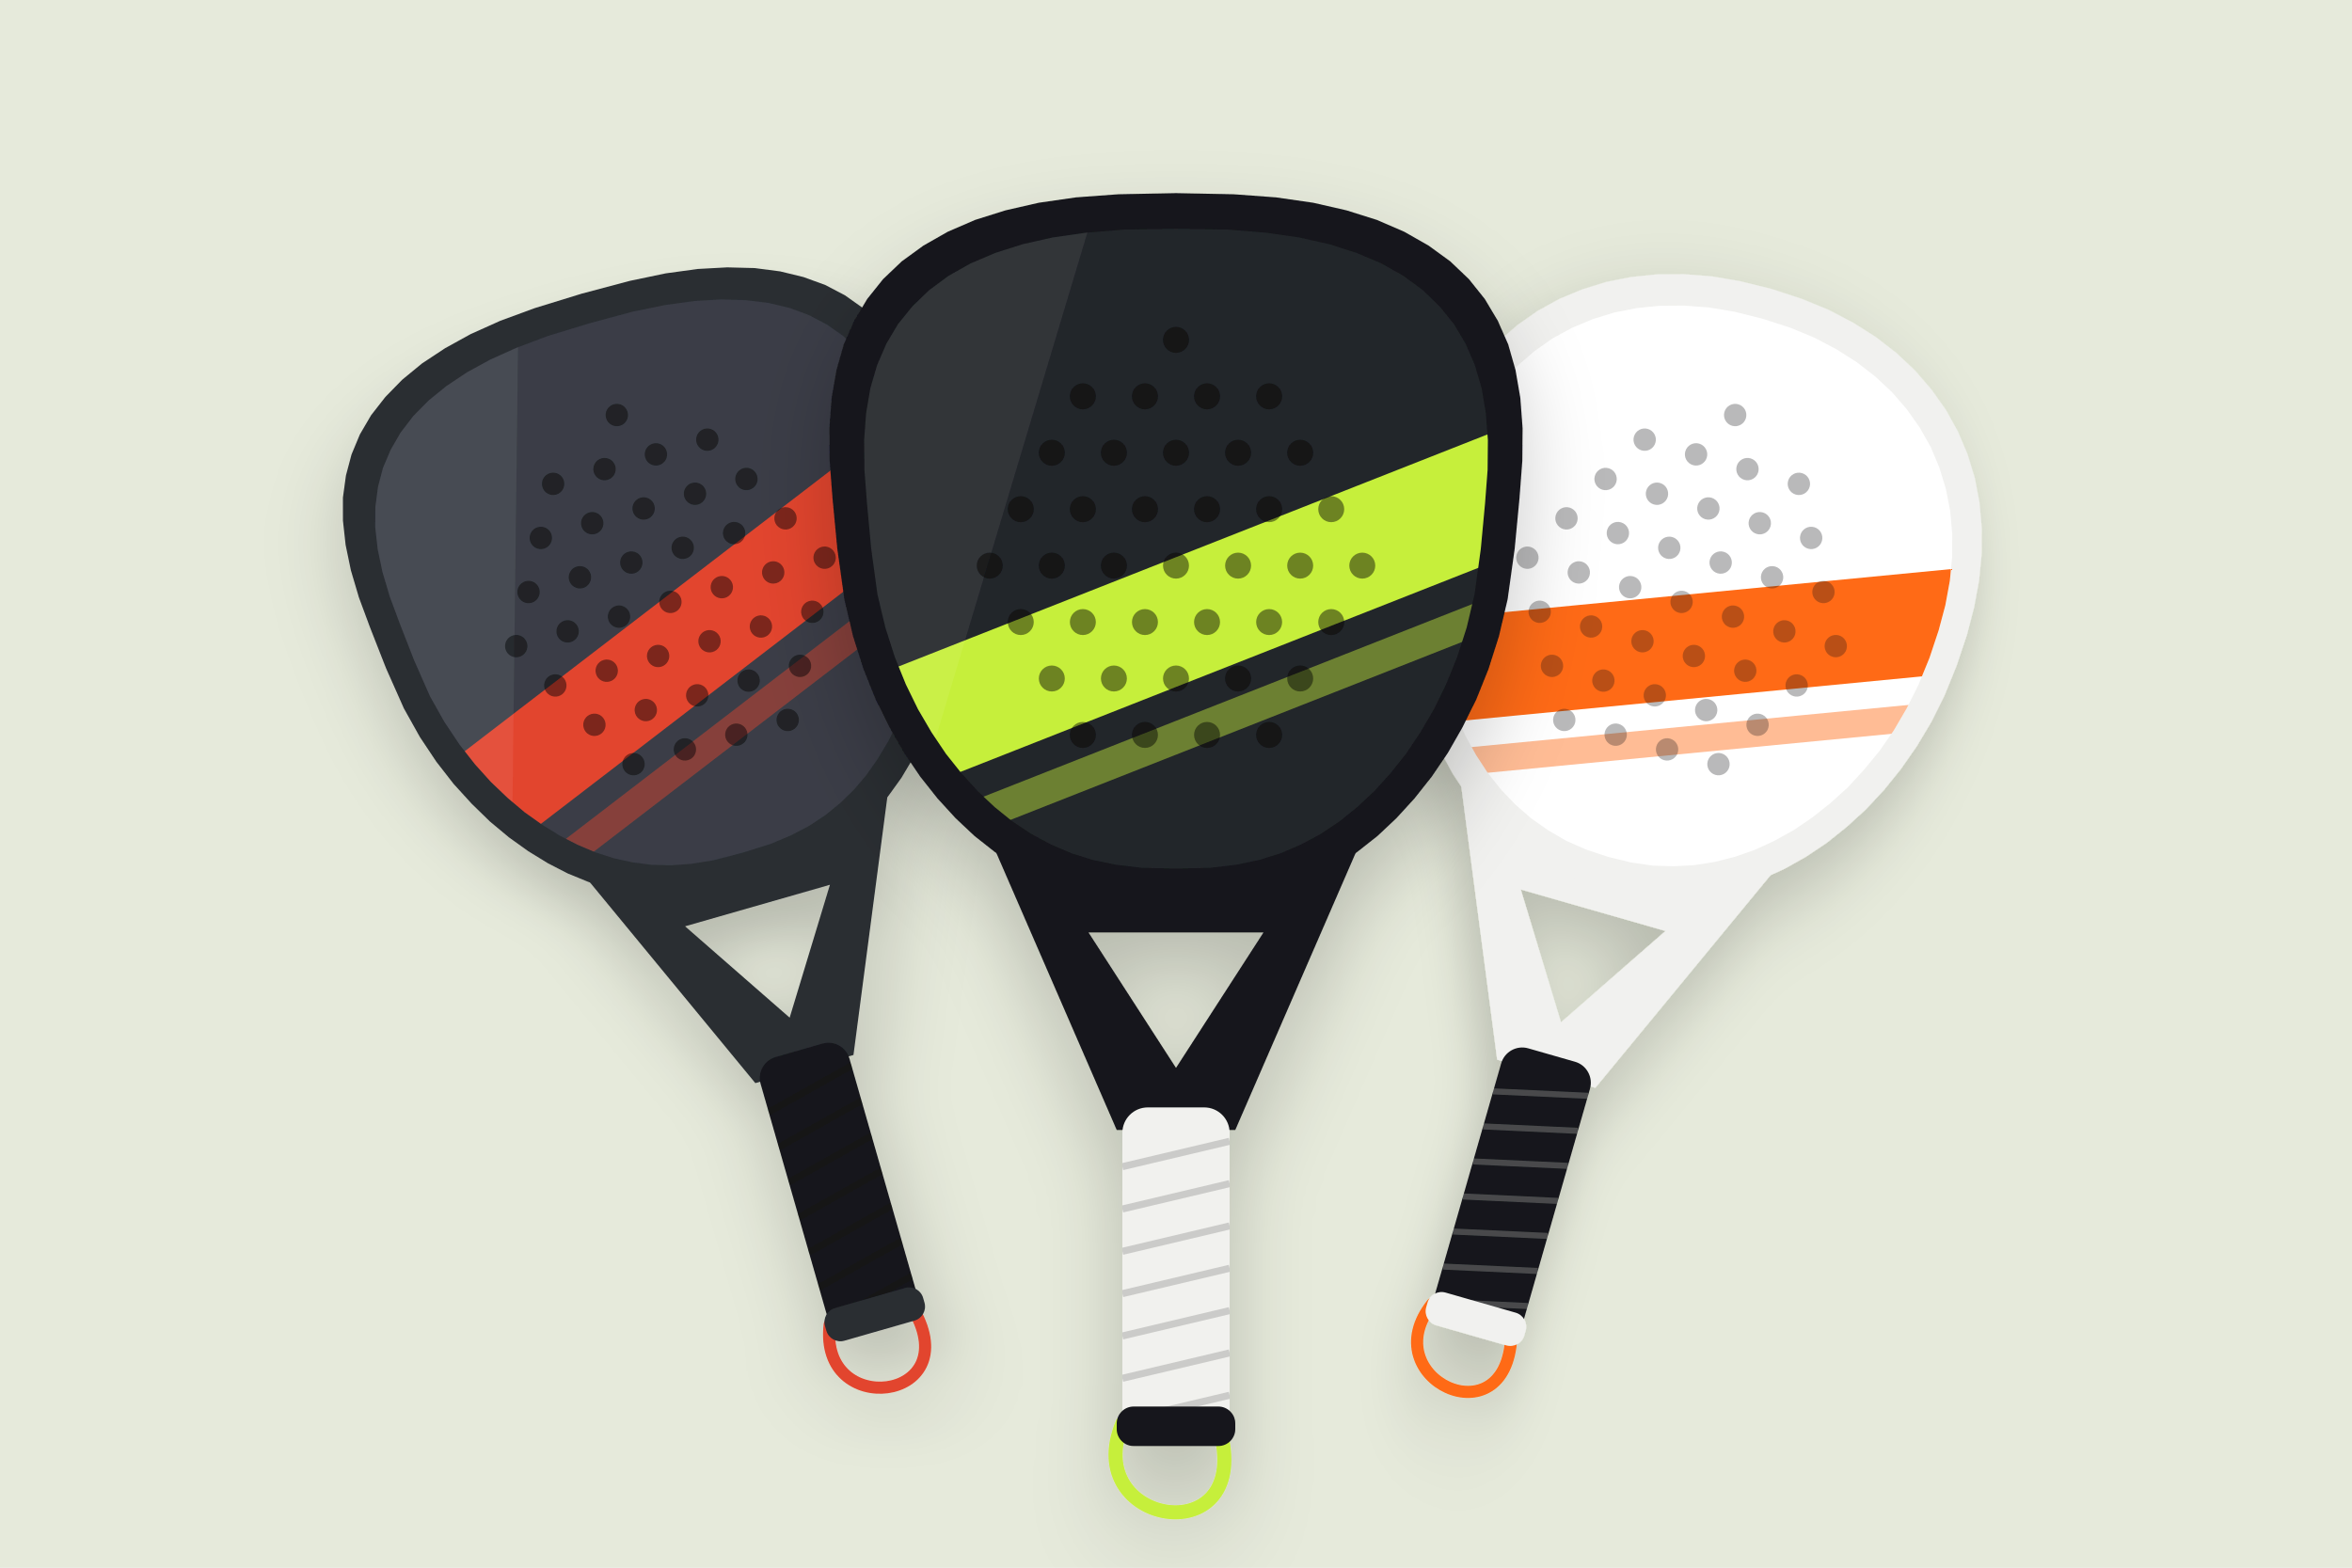
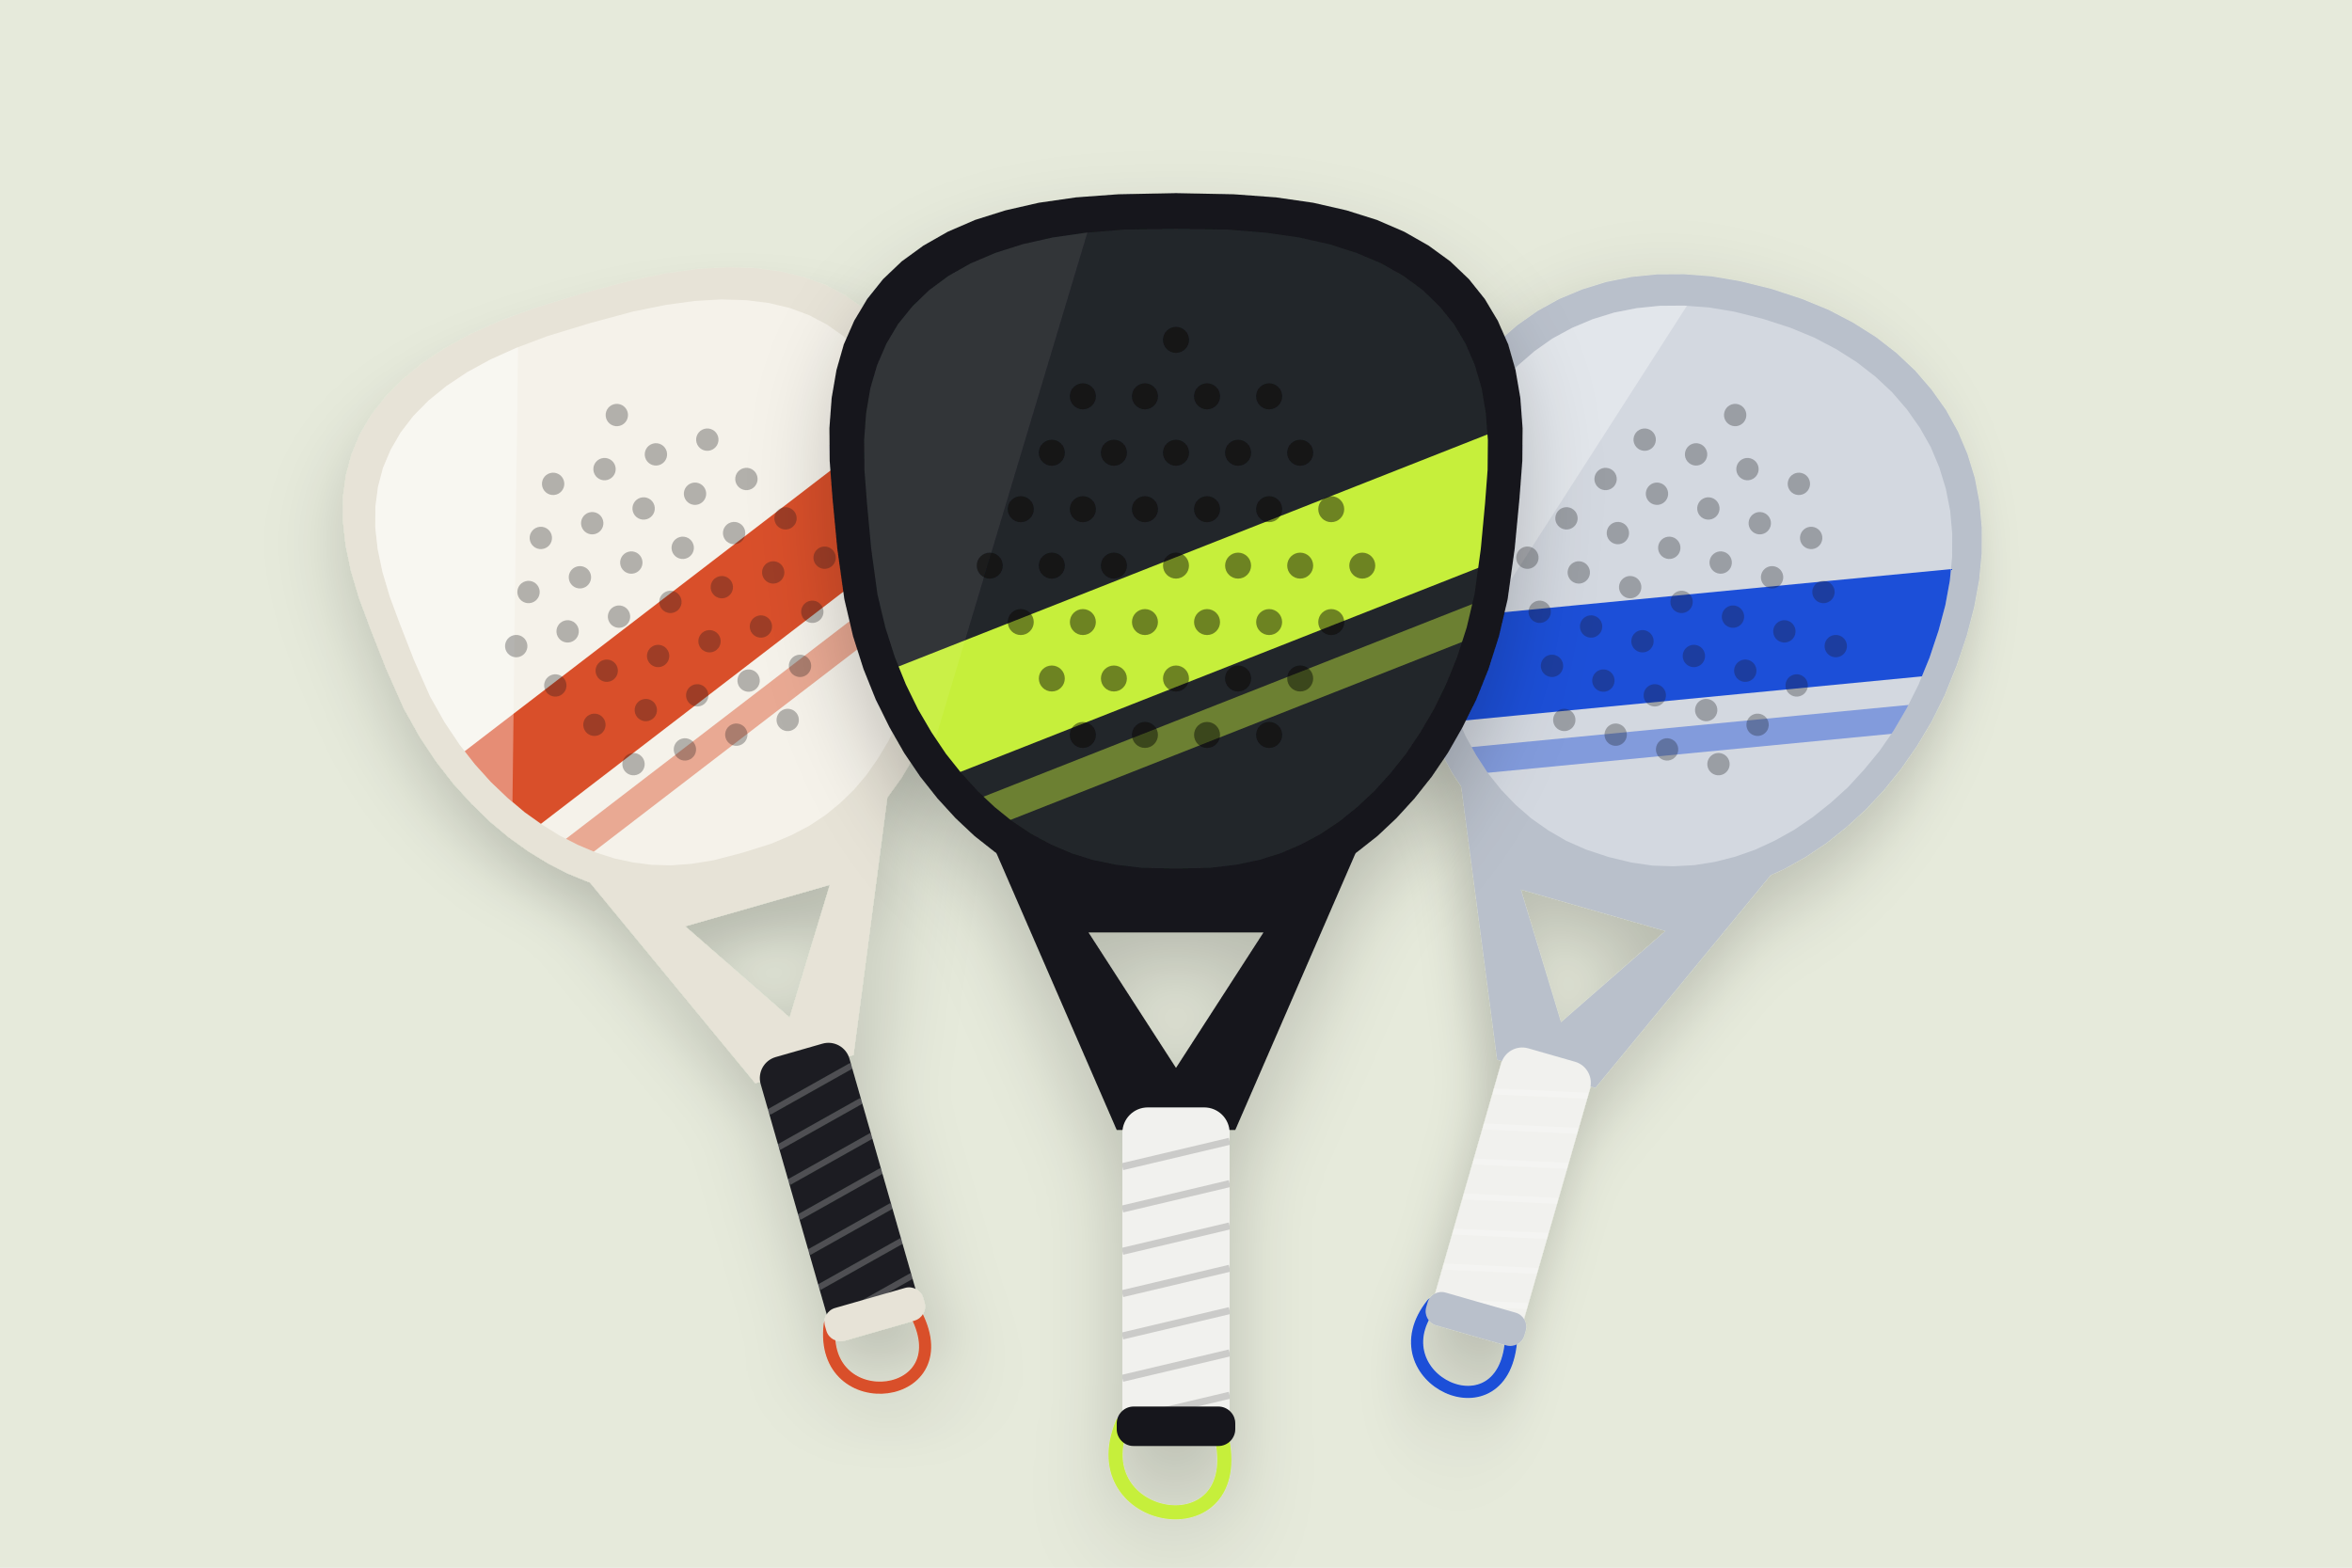
<svg xmlns="http://www.w3.org/2000/svg" viewBox="0 0 600 400">
  <defs>
    <filter id="shadow" x="-30%" y="-20%" width="160%" height="150%">
      <feDropShadow dx="0" dy="14" stdDeviation="14" flood-color="#15171a" flood-opacity=".2" />
    </filter>
    <clipPath id="a-face">
      <path d="M108 0 L105.8 16.1 L103 27.9 L99.6 38.5 L95.7 48.1 L91.4 56.9 L86.6 65.1 L81.5 72.7 L76 79.6 L70.3 85.9 L64.2 91.6 L57.9 96.7 L51.3 101.1 L44.4 104.8 L37.2 107.9 L29.6 110.3 L21.4 112 L12.3 113.1 L0 113.4 L-12.3 113.1 L-21.4 112 L-29.6 110.3 L-37.2 107.9 L-44.4 104.8 L-51.3 101.1 L-57.9 96.7 L-64.2 91.6 L-70.3 85.9 L-76 79.6 L-81.5 72.7 L-86.6 65.1 L-91.4 56.9 L-95.7 48.1 L-99.6 38.5 L-103 27.9 L-105.8 16.1 L-108 0 L-109.5 -16.1 L-110.4 -27.9 L-110.5 -38.5 L-109.8 -48.1 L-108.3 -56.9 L-105.9 -65.1 L-102.6 -72.7 L-98.5 -79.6 L-93.4 -85.9 L-87.5 -91.6 L-80.6 -96.7 L-72.8 -101.1 L-64.1 -104.8 L-54.4 -107.9 L-43.7 -110.3 L-31.9 -112 L-18.4 -113.1 L0 -113.4 L18.4 -113.1 L31.9 -112 L43.7 -110.3 L54.4 -107.9 L64.1 -104.8 L72.8 -101.1 L80.6 -96.7 L87.5 -91.6 L93.4 -85.9 L98.5 -79.6 L102.6 -72.7 L105.9 -65.1 L108.3 -56.9 L109.8 -48.1 L110.5 -38.5 L110.4 -27.9 L109.5 -16.1 Z" />
    </clipPath>
    <clipPath id="a-grip">
      <rect x="-19" y="198" width="38" height="112" rx="9" />
    </clipPath>
    <clipPath id="b-face">
      <path d="M104.4 0 L103.1 11.9 L101.1 22.6 L98.5 32.8 L95.2 42.5 L91.2 51.7 L86.8 60.5 L81.7 68.7 L76.2 76.4 L70.3 83.5 L63.9 89.9 L57.2 95.7 L50 100.8 L42.6 105.1 L34.9 108.7 L26.8 111.5 L18.5 113.6 L9.7 114.8 L0 115.2 L-9.7 114.8 L-18.5 113.6 L-26.8 111.5 L-34.9 108.7 L-42.6 105.1 L-50 100.8 L-57.2 95.7 L-63.9 89.9 L-70.3 83.5 L-76.2 76.4 L-81.7 68.7 L-86.8 60.5 L-91.2 51.7 L-95.2 42.5 L-98.5 32.8 L-101.1 22.6 L-103.1 11.9 L-104.4 0 L-104.9 -11.9 L-104.7 -22.6 L-103.7 -32.8 L-101.9 -42.5 L-99.3 -51.7 L-95.9 -60.5 L-91.7 -68.7 L-86.7 -76.4 L-81 -83.5 L-74.5 -89.9 L-67.3 -95.7 L-59.5 -100.8 L-51.1 -105.1 L-42.1 -108.7 L-32.6 -111.5 L-22.5 -113.6 L-11.9 -114.8 L0 -115.2 L11.9 -114.8 L22.5 -113.6 L32.6 -111.5 L42.1 -108.7 L51.1 -105.1 L59.5 -100.8 L67.3 -95.7 L74.5 -89.9 L81 -83.5 L86.7 -76.4 L91.7 -68.7 L95.9 -60.5 L99.3 -51.7 L101.9 -42.5 L103.7 -32.8 L104.7 -22.6 L104.9 -11.9 Z" />
    </clipPath>
    <clipPath id="b-grip">
      <rect x="-19" y="200" width="38" height="112" rx="9" />
    </clipPath>
    <clipPath id="c-face">
      <path d="M108 0 L105.8 16.1 L103 27.9 L99.6 38.5 L95.7 48.1 L91.4 56.9 L86.6 65.1 L81.5 72.7 L76 79.6 L70.3 85.9 L64.2 91.6 L57.9 96.7 L51.3 101.1 L44.4 104.8 L37.2 107.9 L29.6 110.3 L21.4 112 L12.3 113.1 L0 113.4 L-12.3 113.1 L-21.4 112 L-29.6 110.3 L-37.2 107.9 L-44.4 104.8 L-51.3 101.1 L-57.9 96.7 L-64.2 91.6 L-70.3 85.9 L-76 79.6 L-81.5 72.7 L-86.6 65.1 L-91.4 56.9 L-95.7 48.1 L-99.6 38.5 L-103 27.9 L-105.8 16.1 L-108 0 L-109.5 -16.1 L-110.4 -27.9 L-110.5 -38.5 L-109.8 -48.1 L-108.3 -56.9 L-105.9 -65.1 L-102.6 -72.7 L-98.5 -79.6 L-93.4 -85.9 L-87.5 -91.6 L-80.6 -96.7 L-72.8 -101.1 L-64.1 -104.8 L-54.4 -107.9 L-43.7 -110.3 L-31.9 -112 L-18.4 -113.1 L0 -113.4 L18.4 -113.1 L31.9 -112 L43.7 -110.3 L54.4 -107.9 L64.1 -104.8 L72.8 -101.1 L80.6 -96.7 L87.5 -91.6 L93.4 -85.9 L98.5 -79.6 L102.6 -72.7 L105.9 -65.1 L108.3 -56.9 L109.8 -48.1 L110.5 -38.5 L110.4 -27.9 L109.5 -16.1 Z" />
    </clipPath>
    <clipPath id="c-grip">
      <rect x="-19" y="198" width="38" height="112" rx="9" />
    </clipPath>
  </defs>
  <rect width="600" height="400" fill="#e6eadb" />
  <g transform="translate(170 150) rotate(-16) scale(0.62)" filter="url(#shadow)">
    <g>
-       <path d="M-19 310 C -34 346, 26 356, 16 314" fill="none" stroke="#e2452f" stroke-width="5" stroke-linecap="round" />
-       <path fill-rule="evenodd" fill="#2a2d33" d="M-74 84 L74 84 L21 206 L-21 206 Z M-31 136 L31 136 L0 184 Z" />
-       <rect x="-19" y="198" width="38" height="118" rx="9" fill="#15171a" />
-       <g stroke="rgba(0,0,0,.16)" stroke-width="2.5" clip-path="url(#a-grip)">
+       <path d="M-19 310 C -34 346, 26 356, 16 314" fill="none" stroke="#d9502b" stroke-width="5" stroke-linecap="round" />
+       <path fill-rule="evenodd" fill="#e7e3d7" d="M-74 84 L74 84 L21 206 L-21 206 Z M-31 136 L31 136 L0 184 Z" />
+       <rect x="-19" y="198" width="38" height="118" rx="9" fill="#1d1f23" />
+       <g stroke="rgba(255,255,255,.22)" stroke-width="2.5" clip-path="url(#a-grip)">
        <path d="M-19 219 L19 210" />
        <path d="M-19 234 L19 225" />
        <path d="M-19 249 L19 240" />
        <path d="M-19 264 L19 255" />
        <path d="M-19 279 L19 270" />
        <path d="M-19 294 L19 285" />
        <path d="M-19 309 L19 300" />
      </g>
-       <rect x="-21" y="304" width="42" height="14" rx="6" fill="#2a2d33" />
-       <path d="M120 0 L117.5 17.9 L114.4 31.1 L110.7 42.7 L106.4 53.4 L101.5 63.3 L96.3 72.4 L90.6 80.8 L84.5 88.5 L78.1 95.5 L71.4 101.8 L64.3 107.4 L57 112.3 L49.3 116.5 L41.3 119.9 L32.8 122.6 L23.7 124.5 L13.6 125.6 L0 126 L-13.6 125.6 L-23.7 124.5 L-32.8 122.6 L-41.3 119.9 L-49.3 116.5 L-57 112.3 L-64.3 107.4 L-71.4 101.8 L-78.1 95.5 L-84.5 88.5 L-90.6 80.8 L-96.3 72.4 L-101.5 63.3 L-106.4 53.4 L-110.7 42.7 L-114.4 31.1 L-117.5 17.9 L-120 0 L-121.7 -17.9 L-122.7 -31.1 L-122.8 -42.7 L-122 -53.4 L-120.3 -63.3 L-117.7 -72.4 L-114 -80.8 L-109.4 -88.5 L-103.8 -95.5 L-97.2 -101.8 L-89.5 -107.4 L-80.9 -112.3 L-71.2 -116.5 L-60.4 -119.9 L-48.6 -122.6 L-35.4 -124.5 L-20.4 -125.6 L0 -126 L20.4 -125.6 L35.4 -124.5 L48.6 -122.6 L60.4 -119.9 L71.2 -116.5 L80.9 -112.3 L89.5 -107.4 L97.2 -101.8 L103.8 -95.5 L109.4 -88.5 L114 -80.8 L117.7 -72.4 L120.3 -63.3 L122 -53.4 L122.8 -42.7 L122.7 -31.1 L121.7 -17.9 Z" fill="#2a2d33" />
-       <path d="M108 0 L105.8 16.1 L103 27.9 L99.6 38.5 L95.7 48.1 L91.4 56.9 L86.6 65.1 L81.5 72.7 L76 79.6 L70.3 85.9 L64.2 91.6 L57.9 96.7 L51.3 101.1 L44.4 104.8 L37.2 107.9 L29.6 110.3 L21.4 112 L12.3 113.1 L0 113.4 L-12.3 113.1 L-21.4 112 L-29.6 110.3 L-37.2 107.9 L-44.4 104.8 L-51.3 101.1 L-57.9 96.7 L-64.2 91.6 L-70.3 85.9 L-76 79.6 L-81.5 72.7 L-86.6 65.1 L-91.4 56.9 L-95.7 48.1 L-99.6 38.5 L-103 27.9 L-105.8 16.1 L-108 0 L-109.5 -16.1 L-110.4 -27.9 L-110.5 -38.5 L-109.8 -48.1 L-108.3 -56.9 L-105.9 -65.1 L-102.6 -72.7 L-98.5 -79.6 L-93.4 -85.9 L-87.5 -91.6 L-80.6 -96.7 L-72.8 -101.1 L-64.1 -104.8 L-54.4 -107.9 L-43.7 -110.3 L-31.9 -112 L-18.4 -113.1 L0 -113.4 L18.4 -113.1 L31.9 -112 L43.7 -110.3 L54.4 -107.9 L64.1 -104.8 L72.8 -101.1 L80.6 -96.7 L87.5 -91.6 L93.4 -85.9 L98.5 -79.6 L102.6 -72.7 L105.9 -65.1 L108.3 -56.9 L109.8 -48.1 L110.5 -38.5 L110.4 -27.9 L109.5 -16.1 Z" fill="#3a3e46" />
+       <rect x="-21" y="304" width="42" height="14" rx="6" fill="#e7e3d7" />
+       <path d="M120 0 L117.5 17.9 L114.4 31.1 L110.7 42.7 L106.4 53.4 L101.5 63.3 L96.3 72.4 L90.6 80.8 L84.5 88.5 L78.1 95.5 L71.4 101.8 L64.3 107.4 L57 112.3 L49.3 116.5 L41.3 119.9 L32.8 122.6 L23.7 124.5 L13.6 125.6 L0 126 L-13.6 125.6 L-23.7 124.5 L-32.8 122.6 L-41.3 119.9 L-49.3 116.5 L-57 112.3 L-64.3 107.4 L-71.4 101.8 L-78.1 95.5 L-84.5 88.5 L-90.6 80.8 L-96.3 72.4 L-101.5 63.3 L-106.4 53.4 L-110.7 42.7 L-114.4 31.1 L-117.5 17.9 L-120 0 L-121.7 -17.9 L-122.7 -31.1 L-122.8 -42.7 L-122 -53.4 L-120.3 -63.3 L-117.7 -72.4 L-114 -80.8 L-109.4 -88.5 L-103.8 -95.5 L-97.2 -101.8 L-89.5 -107.4 L-80.9 -112.3 L-71.2 -116.5 L-60.4 -119.9 L-48.6 -122.6 L-35.4 -124.5 L-20.4 -125.6 L0 -126 L20.4 -125.6 L35.4 -124.5 L48.6 -122.6 L60.4 -119.9 L71.2 -116.5 L80.9 -112.3 L89.5 -107.4 L97.2 -101.8 L103.8 -95.5 L109.4 -88.5 L114 -80.8 L117.7 -72.4 L120.3 -63.3 L122 -53.4 L122.8 -42.7 L122.7 -31.1 L121.7 -17.9 Z" fill="#e7e3d7" />
+       <path d="M108 0 L105.8 16.1 L103 27.9 L99.6 38.5 L95.7 48.1 L91.4 56.9 L86.6 65.1 L81.5 72.7 L76 79.6 L70.3 85.9 L64.2 91.6 L57.9 96.7 L51.3 101.1 L44.4 104.8 L37.2 107.9 L29.6 110.3 L21.4 112 L12.3 113.1 L0 113.4 L-12.3 113.1 L-21.4 112 L-29.6 110.3 L-37.2 107.9 L-44.4 104.8 L-51.3 101.1 L-57.9 96.7 L-64.2 91.6 L-70.3 85.9 L-76 79.6 L-81.5 72.7 L-86.6 65.1 L-91.4 56.9 L-95.7 48.1 L-99.6 38.5 L-103 27.9 L-105.8 16.1 L-108 0 L-109.5 -16.1 L-110.4 -27.9 L-110.5 -38.5 L-109.8 -48.1 L-108.3 -56.9 L-105.9 -65.1 L-102.6 -72.7 L-98.5 -79.6 L-93.4 -85.9 L-87.5 -91.6 L-80.6 -96.7 L-72.8 -101.1 L-64.1 -104.8 L-54.4 -107.9 L-43.7 -110.3 L-31.9 -112 L-18.4 -113.1 L0 -113.4 L18.4 -113.1 L31.9 -112 L43.7 -110.3 L54.4 -107.9 L64.1 -104.8 L72.8 -101.1 L80.6 -96.7 L87.5 -91.6 L93.4 -85.9 L98.5 -79.6 L102.6 -72.7 L105.9 -65.1 L108.3 -56.9 L109.8 -48.1 L110.5 -38.5 L110.4 -27.9 L109.5 -16.1 Z" fill="#f5f2ea" />
      <g clip-path="url(#a-face)">
-         <path d="M-170 70 L170 -64 L170 -18 L-170 116 Z" fill="#e2452f" />
-         <path d="M-170 128 L170 -6 L170 6 L-170 140 Z" fill="#e2452f" opacity=".45" />
+         <path d="M-170 70 L170 -64 L170 -18 L-170 116 Z" fill="#d9502b" />
+         <path d="M-170 128 L170 -6 L170 6 L-170 140 Z" fill="#d9502b" opacity=".45" />
+         <path d="M-150 -150 L-20 -150 L-110 150 L-150 150 Z" fill="#fff" opacity="0.35" />
+       </g>
+       <g fill="rgba(21,23,26,.3)">
+         <circle cx="0" cy="-74" r="4.6" />
+         <circle cx="-33" cy="-54" r="4.6" />
+         <circle cx="-11" cy="-54" r="4.6" />
+         <circle cx="11" cy="-54" r="4.6" />
+         <circle cx="33" cy="-54" r="4.6" />
+         <circle cx="-44" cy="-34" r="4.6" />
+         <circle cx="-22" cy="-34" r="4.6" />
+         <circle cx="0" cy="-34" r="4.6" />
+         <circle cx="22" cy="-34" r="4.6" />
+         <circle cx="44" cy="-34" r="4.6" />
+         <circle cx="-55" cy="-14" r="4.6" />
+         <circle cx="-33" cy="-14" r="4.6" />
+         <circle cx="-11" cy="-14" r="4.6" />
+         <circle cx="11" cy="-14" r="4.6" />
+         <circle cx="33" cy="-14" r="4.6" />
+         <circle cx="55" cy="-14" r="4.6" />
+         <circle cx="-66" cy="6" r="4.6" />
+         <circle cx="-44" cy="6" r="4.6" />
+         <circle cx="-22" cy="6" r="4.6" />
+         <circle cx="0" cy="6" r="4.6" />
+         <circle cx="22" cy="6" r="4.6" />
+         <circle cx="44" cy="6" r="4.6" />
+         <circle cx="66" cy="6" r="4.6" />
+         <circle cx="-55" cy="26" r="4.6" />
+         <circle cx="-33" cy="26" r="4.6" />
+         <circle cx="-11" cy="26" r="4.6" />
+         <circle cx="11" cy="26" r="4.6" />
+         <circle cx="33" cy="26" r="4.6" />
+         <circle cx="55" cy="26" r="4.6" />
+         <circle cx="-44" cy="46" r="4.6" />
+         <circle cx="-22" cy="46" r="4.6" />
+         <circle cx="0" cy="46" r="4.6" />
+         <circle cx="22" cy="46" r="4.6" />
+         <circle cx="44" cy="46" r="4.6" />
+         <circle cx="-33" cy="66" r="4.6" />
+         <circle cx="-11" cy="66" r="4.6" />
+         <circle cx="11" cy="66" r="4.6" />
+         <circle cx="33" cy="66" r="4.6" />
+       </g>
+     </g>
+   </g>
+   <g transform="translate(430 150) rotate(16) scale(0.62)" filter="url(#shadow)">
+     <g>
+       <path d="M-19 312 C -34 348, 26 358, 16 316" fill="none" stroke="#1f4fd8" stroke-width="5" stroke-linecap="round" />
+       <path fill-rule="evenodd" fill="#b9c0cb" d="M-74 86 L74 86 L21 208 L-21 208 Z M-31 138 L31 138 L0 186 Z" />
+       <rect x="-19" y="200" width="38" height="118" rx="9" fill="#f1f1ee" />
+       <g stroke="rgba(255,255,255,.22)" stroke-width="2.5" clip-path="url(#b-grip)">
+         <path d="M-19 221 L19 212" />
+         <path d="M-19 236 L19 227" />
+         <path d="M-19 251 L19 242" />
+         <path d="M-19 266 L19 257" />
+         <path d="M-19 281 L19 272" />
+         <path d="M-19 296 L19 287" />
+         <path d="M-19 311 L19 302" />
+       </g>
+       <rect x="-21" y="306" width="42" height="14" rx="6" fill="#b9c0cb" />
+       <path d="M116 0 L114.6 13.2 L112.4 25.1 L109.4 36.4 L105.7 47.2 L101.4 57.4 L96.4 67.2 L90.8 76.3 L84.7 84.9 L78.1 92.7 L71 99.9 L63.5 106.3 L55.6 112 L47.3 116.8 L38.7 120.8 L29.8 123.9 L20.5 126.2 L10.8 127.5 L0 128 L-10.8 127.5 L-20.5 126.2 L-29.8 123.9 L-38.7 120.8 L-47.3 116.8 L-55.6 112 L-63.5 106.3 L-71 99.9 L-78.1 92.7 L-84.7 84.9 L-90.8 76.3 L-96.4 67.2 L-101.4 57.4 L-105.7 47.2 L-109.4 36.4 L-112.4 25.1 L-114.6 13.2 L-116 0 L-116.6 -13.2 L-116.3 -25.1 L-115.2 -36.4 L-113.2 -47.2 L-110.3 -57.4 L-106.5 -67.2 L-101.9 -76.3 L-96.3 -84.9 L-90 -92.7 L-82.8 -99.9 L-74.8 -106.3 L-66.1 -112 L-56.8 -116.8 L-46.8 -120.8 L-36.2 -123.9 L-25 -126.2 L-13.2 -127.5 L0 -128 L13.2 -127.5 L25 -126.2 L36.2 -123.9 L46.8 -120.8 L56.8 -116.8 L66.1 -112 L74.8 -106.3 L82.8 -99.9 L90 -92.7 L96.3 -84.9 L101.9 -76.3 L106.5 -67.2 L110.3 -57.4 L113.2 -47.2 L115.2 -36.4 L116.3 -25.1 L116.6 -13.2 Z" fill="#b9c0cb" />
+       <path d="M104.4 0 L103.1 11.9 L101.1 22.6 L98.5 32.8 L95.2 42.5 L91.2 51.7 L86.8 60.5 L81.7 68.7 L76.2 76.4 L70.3 83.5 L63.9 89.9 L57.2 95.7 L50 100.8 L42.6 105.1 L34.9 108.7 L26.8 111.5 L18.5 113.6 L9.7 114.8 L0 115.2 L-9.7 114.8 L-18.5 113.6 L-26.8 111.5 L-34.9 108.7 L-42.6 105.1 L-50 100.8 L-57.2 95.7 L-63.9 89.9 L-70.3 83.5 L-76.2 76.4 L-81.7 68.7 L-86.8 60.5 L-91.2 51.7 L-95.2 42.5 L-98.5 32.8 L-101.1 22.6 L-103.1 11.9 L-104.4 0 L-104.9 -11.9 L-104.7 -22.6 L-103.7 -32.8 L-101.9 -42.5 L-99.3 -51.7 L-95.9 -60.5 L-91.7 -68.7 L-86.7 -76.4 L-81 -83.5 L-74.5 -89.9 L-67.3 -95.7 L-59.5 -100.8 L-51.1 -105.1 L-42.1 -108.7 L-32.6 -111.5 L-22.5 -113.6 L-11.9 -114.8 L0 -115.2 L11.9 -114.8 L22.5 -113.6 L32.6 -111.5 L42.1 -108.7 L51.1 -105.1 L59.5 -100.8 L67.3 -95.7 L74.5 -89.9 L81 -83.5 L86.7 -76.4 L91.7 -68.7 L95.9 -60.5 L99.3 -51.7 L101.9 -42.5 L103.7 -32.8 L104.7 -22.6 L104.9 -11.9 Z" fill="#d3d8e0" />
+       <g clip-path="url(#b-face)">
+         <path d="M-170 70 L170 -64 L170 -18 L-170 116 Z" fill="#1f4fd8" />
+         <path d="M-170 128 L170 -6 L170 6 L-170 140 Z" fill="#1f4fd8" opacity=".45" />
+         <path d="M-150 -150 L-20 -150 L-110 150 L-150 150 Z" fill="#fff" opacity="0.35" />
+       </g>
+       <g fill="rgba(21,23,26,.3)">
+         <circle cx="0" cy="-74" r="4.6" />
+         <circle cx="-33" cy="-54" r="4.6" />
+         <circle cx="-11" cy="-54" r="4.6" />
+         <circle cx="11" cy="-54" r="4.6" />
+         <circle cx="33" cy="-54" r="4.6" />
+         <circle cx="-44" cy="-34" r="4.6" />
+         <circle cx="-22" cy="-34" r="4.6" />
+         <circle cx="0" cy="-34" r="4.6" />
+         <circle cx="22" cy="-34" r="4.6" />
+         <circle cx="44" cy="-34" r="4.6" />
+         <circle cx="-55" cy="-14" r="4.6" />
+         <circle cx="-33" cy="-14" r="4.6" />
+         <circle cx="-11" cy="-14" r="4.6" />
+         <circle cx="11" cy="-14" r="4.6" />
+         <circle cx="33" cy="-14" r="4.6" />
+         <circle cx="55" cy="-14" r="4.6" />
+         <circle cx="-66" cy="6" r="4.6" />
+         <circle cx="-44" cy="6" r="4.6" />
+         <circle cx="-22" cy="6" r="4.6" />
+         <circle cx="0" cy="6" r="4.6" />
+         <circle cx="22" cy="6" r="4.6" />
+         <circle cx="44" cy="6" r="4.6" />
+         <circle cx="66" cy="6" r="4.6" />
+         <circle cx="-55" cy="26" r="4.6" />
+         <circle cx="-33" cy="26" r="4.6" />
+         <circle cx="-11" cy="26" r="4.6" />
+         <circle cx="11" cy="26" r="4.6" />
+         <circle cx="33" cy="26" r="4.6" />
+         <circle cx="55" cy="26" r="4.6" />
+         <circle cx="-44" cy="46" r="4.6" />
+         <circle cx="-22" cy="46" r="4.6" />
+         <circle cx="0" cy="46" r="4.6" />
+         <circle cx="22" cy="46" r="4.6" />
+         <circle cx="44" cy="46" r="4.6" />
+         <circle cx="-33" cy="66" r="4.6" />
+         <circle cx="-11" cy="66" r="4.6" />
+         <circle cx="11" cy="66" r="4.6" />
+         <circle cx="33" cy="66" r="4.6" />
+       </g>
+     </g>
+   </g>
+   <g transform="translate(300 140) rotate(0) scale(0.72)" filter="url(#shadow)">
+     <g>
+       <path d="M-19 310 C -34 346, 26 356, 16 314" fill="none" stroke="#c6ef3a" stroke-width="5" stroke-linecap="round" />
+       <path fill-rule="evenodd" fill="#15171a" d="M-74 84 L74 84 L21 206 L-21 206 Z M-31 136 L31 136 L0 184 Z" />
+       <rect x="-19" y="198" width="38" height="118" rx="9" fill="#f1f1ee" />
+       <g stroke="rgba(0,0,0,.16)" stroke-width="2.5" clip-path="url(#c-grip)">
+         <path d="M-19 219 L19 210" />
+         <path d="M-19 234 L19 225" />
+         <path d="M-19 249 L19 240" />
+         <path d="M-19 264 L19 255" />
+         <path d="M-19 279 L19 270" />
+         <path d="M-19 294 L19 285" />
+         <path d="M-19 309 L19 300" />
+       </g>
+       <rect x="-21" y="304" width="42" height="14" rx="6" fill="#15171a" />
+       <path d="M120 0 L117.5 17.9 L114.4 31.1 L110.7 42.7 L106.4 53.4 L101.5 63.3 L96.3 72.4 L90.6 80.8 L84.5 88.5 L78.1 95.5 L71.4 101.8 L64.3 107.4 L57 112.3 L49.3 116.5 L41.3 119.9 L32.8 122.6 L23.7 124.5 L13.6 125.6 L0 126 L-13.6 125.6 L-23.7 124.5 L-32.8 122.6 L-41.3 119.9 L-49.3 116.5 L-57 112.3 L-64.3 107.4 L-71.4 101.8 L-78.1 95.5 L-84.5 88.5 L-90.6 80.8 L-96.3 72.4 L-101.5 63.3 L-106.4 53.4 L-110.7 42.7 L-114.4 31.1 L-117.5 17.9 L-120 0 L-121.7 -17.9 L-122.7 -31.1 L-122.8 -42.7 L-122 -53.4 L-120.3 -63.3 L-117.7 -72.4 L-114 -80.8 L-109.4 -88.5 L-103.8 -95.5 L-97.2 -101.8 L-89.5 -107.4 L-80.9 -112.3 L-71.2 -116.5 L-60.4 -119.9 L-48.6 -122.6 L-35.4 -124.5 L-20.4 -125.6 L0 -126 L20.4 -125.6 L35.4 -124.5 L48.6 -122.6 L60.4 -119.9 L71.2 -116.5 L80.9 -112.3 L89.5 -107.4 L97.2 -101.8 L103.8 -95.5 L109.4 -88.5 L114 -80.8 L117.7 -72.4 L120.3 -63.3 L122 -53.4 L122.8 -42.7 L122.7 -31.1 L121.7 -17.9 Z" fill="#15171a" />
+       <path d="M108 0 L105.8 16.1 L103 27.9 L99.6 38.5 L95.7 48.1 L91.4 56.9 L86.6 65.1 L81.5 72.7 L76 79.6 L70.3 85.9 L64.2 91.6 L57.9 96.7 L51.3 101.1 L44.4 104.8 L37.2 107.9 L29.6 110.3 L21.4 112 L12.3 113.1 L0 113.4 L-12.3 113.1 L-21.4 112 L-29.6 110.3 L-37.2 107.9 L-44.4 104.8 L-51.3 101.1 L-57.9 96.7 L-64.2 91.6 L-70.3 85.9 L-76 79.6 L-81.5 72.7 L-86.6 65.1 L-91.4 56.9 L-95.7 48.1 L-99.6 38.5 L-103 27.9 L-105.8 16.1 L-108 0 L-109.5 -16.1 L-110.4 -27.9 L-110.5 -38.5 L-109.8 -48.1 L-108.3 -56.9 L-105.9 -65.1 L-102.6 -72.7 L-98.5 -79.6 L-93.4 -85.9 L-87.5 -91.6 L-80.6 -96.7 L-72.8 -101.1 L-64.1 -104.8 L-54.4 -107.9 L-43.7 -110.3 L-31.9 -112 L-18.4 -113.1 L0 -113.4 L18.4 -113.1 L31.9 -112 L43.7 -110.3 L54.4 -107.9 L64.1 -104.8 L72.8 -101.1 L80.6 -96.7 L87.5 -91.6 L93.4 -85.9 L98.5 -79.6 L102.6 -72.7 L105.9 -65.1 L108.3 -56.9 L109.8 -48.1 L110.5 -38.5 L110.4 -27.9 L109.5 -16.1 Z" fill="#22252a" />
+       <g clip-path="url(#c-face)">
+         <path d="M-170 70 L170 -64 L170 -18 L-170 116 Z" fill="#c6ef3a" />
+         <path d="M-170 128 L170 -6 L170 6 L-170 140 Z" fill="#c6ef3a" opacity=".45" />
        <path d="M-150 -150 L-20 -150 L-110 150 L-150 150 Z" fill="#fff" opacity="0.07" />
      </g>
      <g fill="rgba(0,0,0,.45)">
        <circle cx="0" cy="-74" r="4.6" />
        <circle cx="-33" cy="-54" r="4.6" />
        <circle cx="-11" cy="-54" r="4.6" />
        <circle cx="11" cy="-54" r="4.6" />
        <circle cx="33" cy="-54" r="4.6" />
        <circle cx="-44" cy="-34" r="4.6" />
        <circle cx="-22" cy="-34" r="4.6" />
        <circle cx="0" cy="-34" r="4.6" />
        <circle cx="22" cy="-34" r="4.6" />
        <circle cx="44" cy="-34" r="4.6" />
        <circle cx="-55" cy="-14" r="4.6" />
        <circle cx="-33" cy="-14" r="4.6" />
        <circle cx="-11" cy="-14" r="4.6" />
        <circle cx="11" cy="-14" r="4.6" />
        <circle cx="33" cy="-14" r="4.6" />
        <circle cx="55" cy="-14" r="4.6" />
        <circle cx="-66" cy="6" r="4.6" />
        <circle cx="-44" cy="6" r="4.6" />
        <circle cx="-22" cy="6" r="4.6" />
        <circle cx="0" cy="6" r="4.6" />
        <circle cx="22" cy="6" r="4.6" />
        <circle cx="44" cy="6" r="4.6" />
        <circle cx="66" cy="6" r="4.6" />
        <circle cx="-55" cy="26" r="4.6" />
        <circle cx="-33" cy="26" r="4.6" />
        <circle cx="-11" cy="26" r="4.6" />
        <circle cx="11" cy="26" r="4.6" />
        <circle cx="33" cy="26" r="4.6" />
        <circle cx="55" cy="26" r="4.6" />
        <circle cx="-44" cy="46" r="4.6" />
        <circle cx="-22" cy="46" r="4.6" />
        <circle cx="0" cy="46" r="4.6" />
        <circle cx="22" cy="46" r="4.6" />
        <circle cx="44" cy="46" r="4.6" />
        <circle cx="-33" cy="66" r="4.6" />
        <circle cx="-11" cy="66" r="4.6" />
        <circle cx="11" cy="66" r="4.6" />
        <circle cx="33" cy="66" r="4.6" />
      </g>
    </g>
  </g>
-   <g transform="translate(430 150) rotate(16) scale(0.62)" filter="url(#shadow)">
-     <g>
-       <path d="M-19 312 C -34 348, 26 358, 16 316" fill="none" stroke="#ff6a13" stroke-width="5" stroke-linecap="round" />
-       <path fill-rule="evenodd" fill="#f1f1ef" d="M-74 86 L74 86 L21 208 L-21 208 Z M-31 138 L31 138 L0 186 Z" />
-       <rect x="-19" y="200" width="38" height="118" rx="9" fill="#15171a" />
-       <g stroke="rgba(255,255,255,.22)" stroke-width="2.5" clip-path="url(#b-grip)">
-         <path d="M-19 221 L19 212" />
-         <path d="M-19 236 L19 227" />
-         <path d="M-19 251 L19 242" />
-         <path d="M-19 266 L19 257" />
-         <path d="M-19 281 L19 272" />
-         <path d="M-19 296 L19 287" />
-         <path d="M-19 311 L19 302" />
-       </g>
-       <rect x="-21" y="306" width="42" height="14" rx="6" fill="#f1f1ef" />
-       <path d="M116 0 L114.6 13.2 L112.4 25.1 L109.4 36.4 L105.7 47.2 L101.4 57.4 L96.4 67.2 L90.8 76.3 L84.7 84.9 L78.1 92.7 L71 99.9 L63.5 106.3 L55.6 112 L47.3 116.8 L38.7 120.8 L29.8 123.9 L20.5 126.2 L10.8 127.5 L0 128 L-10.8 127.5 L-20.5 126.2 L-29.8 123.9 L-38.7 120.8 L-47.3 116.8 L-55.6 112 L-63.5 106.3 L-71 99.9 L-78.1 92.7 L-84.7 84.9 L-90.8 76.3 L-96.4 67.2 L-101.4 57.4 L-105.7 47.2 L-109.4 36.4 L-112.4 25.1 L-114.6 13.2 L-116 0 L-116.6 -13.2 L-116.3 -25.1 L-115.2 -36.4 L-113.2 -47.2 L-110.3 -57.4 L-106.5 -67.2 L-101.9 -76.3 L-96.3 -84.9 L-90 -92.7 L-82.8 -99.9 L-74.8 -106.3 L-66.1 -112 L-56.8 -116.8 L-46.8 -120.8 L-36.2 -123.9 L-25 -126.2 L-13.2 -127.5 L0 -128 L13.2 -127.5 L25 -126.2 L36.2 -123.9 L46.8 -120.8 L56.8 -116.8 L66.1 -112 L74.8 -106.3 L82.8 -99.9 L90 -92.7 L96.3 -84.9 L101.9 -76.3 L106.5 -67.2 L110.3 -57.4 L113.2 -47.2 L115.2 -36.4 L116.3 -25.1 L116.6 -13.2 Z" fill="#f1f1ef" />
-       <path d="M104.4 0 L103.1 11.9 L101.1 22.6 L98.5 32.8 L95.2 42.5 L91.2 51.7 L86.8 60.5 L81.7 68.7 L76.2 76.4 L70.3 83.5 L63.9 89.9 L57.2 95.7 L50 100.8 L42.6 105.1 L34.9 108.7 L26.8 111.5 L18.5 113.6 L9.7 114.8 L0 115.2 L-9.7 114.8 L-18.5 113.6 L-26.8 111.5 L-34.9 108.7 L-42.6 105.1 L-50 100.8 L-57.2 95.7 L-63.9 89.9 L-70.3 83.5 L-76.2 76.4 L-81.7 68.7 L-86.8 60.5 L-91.2 51.7 L-95.2 42.5 L-98.5 32.8 L-101.1 22.6 L-103.1 11.9 L-104.4 0 L-104.9 -11.9 L-104.7 -22.6 L-103.7 -32.8 L-101.9 -42.5 L-99.3 -51.7 L-95.9 -60.5 L-91.7 -68.7 L-86.7 -76.4 L-81 -83.5 L-74.5 -89.9 L-67.3 -95.7 L-59.5 -100.8 L-51.1 -105.1 L-42.1 -108.7 L-32.6 -111.5 L-22.5 -113.6 L-11.9 -114.8 L0 -115.2 L11.9 -114.8 L22.5 -113.6 L32.6 -111.5 L42.1 -108.7 L51.1 -105.1 L59.5 -100.8 L67.3 -95.7 L74.5 -89.9 L81 -83.5 L86.7 -76.4 L91.7 -68.7 L95.9 -60.5 L99.3 -51.7 L101.9 -42.5 L103.7 -32.8 L104.7 -22.6 L104.9 -11.9 Z" fill="#ffffff" />
-       <g clip-path="url(#b-face)">
-         <path d="M-170 70 L170 -64 L170 -18 L-170 116 Z" fill="#ff6a13" />
-         <path d="M-170 128 L170 -6 L170 6 L-170 140 Z" fill="#ff6a13" opacity=".45" />
-         <path d="M-150 -150 L-20 -150 L-110 150 L-150 150 Z" fill="#fff" opacity="0.35" />
-       </g>
-       <g fill="rgba(21,23,26,.3)">
-         <circle cx="0" cy="-74" r="4.6" />
-         <circle cx="-33" cy="-54" r="4.6" />
-         <circle cx="-11" cy="-54" r="4.6" />
-         <circle cx="11" cy="-54" r="4.6" />
-         <circle cx="33" cy="-54" r="4.6" />
-         <circle cx="-44" cy="-34" r="4.6" />
-         <circle cx="-22" cy="-34" r="4.6" />
-         <circle cx="0" cy="-34" r="4.6" />
-         <circle cx="22" cy="-34" r="4.6" />
-         <circle cx="44" cy="-34" r="4.6" />
-         <circle cx="-55" cy="-14" r="4.6" />
-         <circle cx="-33" cy="-14" r="4.6" />
-         <circle cx="-11" cy="-14" r="4.6" />
-         <circle cx="11" cy="-14" r="4.6" />
-         <circle cx="33" cy="-14" r="4.6" />
-         <circle cx="55" cy="-14" r="4.6" />
-         <circle cx="-66" cy="6" r="4.6" />
-         <circle cx="-44" cy="6" r="4.6" />
-         <circle cx="-22" cy="6" r="4.6" />
-         <circle cx="0" cy="6" r="4.6" />
-         <circle cx="22" cy="6" r="4.6" />
-         <circle cx="44" cy="6" r="4.6" />
-         <circle cx="66" cy="6" r="4.6" />
-         <circle cx="-55" cy="26" r="4.6" />
-         <circle cx="-33" cy="26" r="4.6" />
-         <circle cx="-11" cy="26" r="4.6" />
-         <circle cx="11" cy="26" r="4.6" />
-         <circle cx="33" cy="26" r="4.6" />
-         <circle cx="55" cy="26" r="4.6" />
-         <circle cx="-44" cy="46" r="4.6" />
-         <circle cx="-22" cy="46" r="4.6" />
-         <circle cx="0" cy="46" r="4.6" />
-         <circle cx="22" cy="46" r="4.6" />
-         <circle cx="44" cy="46" r="4.6" />
-         <circle cx="-33" cy="66" r="4.6" />
-         <circle cx="-11" cy="66" r="4.6" />
-         <circle cx="11" cy="66" r="4.6" />
-         <circle cx="33" cy="66" r="4.6" />
-       </g>
-     </g>
-   </g>
-   <g transform="translate(300 140) rotate(0) scale(0.72)" filter="url(#shadow)">
-     <g>
-       <path d="M-19 310 C -34 346, 26 356, 16 314" fill="none" stroke="#c6ef3a" stroke-width="5" stroke-linecap="round" />
-       <path fill-rule="evenodd" fill="#15171a" d="M-74 84 L74 84 L21 206 L-21 206 Z M-31 136 L31 136 L0 184 Z" />
-       <rect x="-19" y="198" width="38" height="118" rx="9" fill="#f1f1ee" />
-       <g stroke="rgba(0,0,0,.16)" stroke-width="2.5" clip-path="url(#c-grip)">
-         <path d="M-19 219 L19 210" />
-         <path d="M-19 234 L19 225" />
-         <path d="M-19 249 L19 240" />
-         <path d="M-19 264 L19 255" />
-         <path d="M-19 279 L19 270" />
-         <path d="M-19 294 L19 285" />
-         <path d="M-19 309 L19 300" />
-       </g>
-       <rect x="-21" y="304" width="42" height="14" rx="6" fill="#15171a" />
-       <path d="M120 0 L117.5 17.9 L114.4 31.1 L110.7 42.7 L106.4 53.4 L101.5 63.3 L96.3 72.4 L90.6 80.8 L84.5 88.5 L78.1 95.5 L71.4 101.8 L64.3 107.4 L57 112.3 L49.3 116.5 L41.3 119.9 L32.8 122.6 L23.7 124.5 L13.6 125.6 L0 126 L-13.6 125.6 L-23.7 124.5 L-32.8 122.6 L-41.3 119.9 L-49.3 116.5 L-57 112.3 L-64.3 107.4 L-71.4 101.8 L-78.1 95.5 L-84.5 88.5 L-90.6 80.8 L-96.3 72.4 L-101.5 63.3 L-106.4 53.4 L-110.7 42.7 L-114.4 31.1 L-117.5 17.9 L-120 0 L-121.7 -17.9 L-122.7 -31.1 L-122.8 -42.7 L-122 -53.4 L-120.3 -63.3 L-117.7 -72.4 L-114 -80.8 L-109.4 -88.5 L-103.8 -95.5 L-97.2 -101.8 L-89.5 -107.4 L-80.9 -112.3 L-71.2 -116.5 L-60.4 -119.9 L-48.6 -122.6 L-35.4 -124.5 L-20.4 -125.6 L0 -126 L20.4 -125.6 L35.4 -124.5 L48.6 -122.6 L60.4 -119.9 L71.2 -116.5 L80.9 -112.3 L89.5 -107.4 L97.2 -101.8 L103.8 -95.5 L109.4 -88.5 L114 -80.8 L117.7 -72.4 L120.3 -63.3 L122 -53.4 L122.8 -42.7 L122.7 -31.1 L121.7 -17.9 Z" fill="#15171a" />
-       <path d="M108 0 L105.8 16.1 L103 27.9 L99.6 38.5 L95.7 48.1 L91.4 56.9 L86.6 65.1 L81.5 72.7 L76 79.6 L70.3 85.9 L64.2 91.6 L57.9 96.7 L51.3 101.1 L44.4 104.8 L37.2 107.9 L29.6 110.3 L21.4 112 L12.3 113.1 L0 113.4 L-12.3 113.1 L-21.4 112 L-29.6 110.3 L-37.2 107.9 L-44.4 104.8 L-51.3 101.1 L-57.9 96.7 L-64.2 91.6 L-70.3 85.9 L-76 79.6 L-81.5 72.7 L-86.6 65.1 L-91.4 56.9 L-95.7 48.1 L-99.6 38.5 L-103 27.9 L-105.8 16.1 L-108 0 L-109.5 -16.1 L-110.4 -27.9 L-110.5 -38.5 L-109.8 -48.1 L-108.3 -56.9 L-105.9 -65.1 L-102.6 -72.7 L-98.5 -79.6 L-93.4 -85.9 L-87.5 -91.6 L-80.6 -96.7 L-72.8 -101.1 L-64.1 -104.8 L-54.4 -107.9 L-43.7 -110.3 L-31.9 -112 L-18.4 -113.1 L0 -113.4 L18.4 -113.1 L31.9 -112 L43.7 -110.3 L54.4 -107.9 L64.1 -104.8 L72.8 -101.1 L80.6 -96.7 L87.5 -91.6 L93.4 -85.9 L98.5 -79.6 L102.6 -72.7 L105.9 -65.1 L108.3 -56.9 L109.8 -48.1 L110.5 -38.5 L110.4 -27.9 L109.5 -16.1 Z" fill="#22252a" />
-       <g clip-path="url(#c-face)">
-         <path d="M-170 70 L170 -64 L170 -18 L-170 116 Z" fill="#c6ef3a" />
-         <path d="M-170 128 L170 -6 L170 6 L-170 140 Z" fill="#c6ef3a" opacity=".45" />
-         <path d="M-150 -150 L-20 -150 L-110 150 L-150 150 Z" fill="#fff" opacity="0.07" />
-       </g>
-       <g fill="rgba(0,0,0,.45)">
-         <circle cx="0" cy="-74" r="4.6" />
-         <circle cx="-33" cy="-54" r="4.6" />
-         <circle cx="-11" cy="-54" r="4.6" />
-         <circle cx="11" cy="-54" r="4.6" />
-         <circle cx="33" cy="-54" r="4.6" />
-         <circle cx="-44" cy="-34" r="4.6" />
-         <circle cx="-22" cy="-34" r="4.6" />
-         <circle cx="0" cy="-34" r="4.6" />
-         <circle cx="22" cy="-34" r="4.6" />
-         <circle cx="44" cy="-34" r="4.6" />
-         <circle cx="-55" cy="-14" r="4.6" />
-         <circle cx="-33" cy="-14" r="4.6" />
-         <circle cx="-11" cy="-14" r="4.6" />
-         <circle cx="11" cy="-14" r="4.6" />
-         <circle cx="33" cy="-14" r="4.6" />
-         <circle cx="55" cy="-14" r="4.6" />
-         <circle cx="-66" cy="6" r="4.6" />
-         <circle cx="-44" cy="6" r="4.6" />
-         <circle cx="-22" cy="6" r="4.6" />
-         <circle cx="0" cy="6" r="4.6" />
-         <circle cx="22" cy="6" r="4.6" />
-         <circle cx="44" cy="6" r="4.6" />
-         <circle cx="66" cy="6" r="4.6" />
-         <circle cx="-55" cy="26" r="4.6" />
-         <circle cx="-33" cy="26" r="4.6" />
-         <circle cx="-11" cy="26" r="4.6" />
-         <circle cx="11" cy="26" r="4.6" />
-         <circle cx="33" cy="26" r="4.6" />
-         <circle cx="55" cy="26" r="4.6" />
-         <circle cx="-44" cy="46" r="4.6" />
-         <circle cx="-22" cy="46" r="4.6" />
-         <circle cx="0" cy="46" r="4.6" />
-         <circle cx="22" cy="46" r="4.6" />
-         <circle cx="44" cy="46" r="4.6" />
-         <circle cx="-33" cy="66" r="4.6" />
-         <circle cx="-11" cy="66" r="4.6" />
-         <circle cx="11" cy="66" r="4.6" />
-         <circle cx="33" cy="66" r="4.6" />
-       </g>
-     </g>
-   </g>
</svg>
